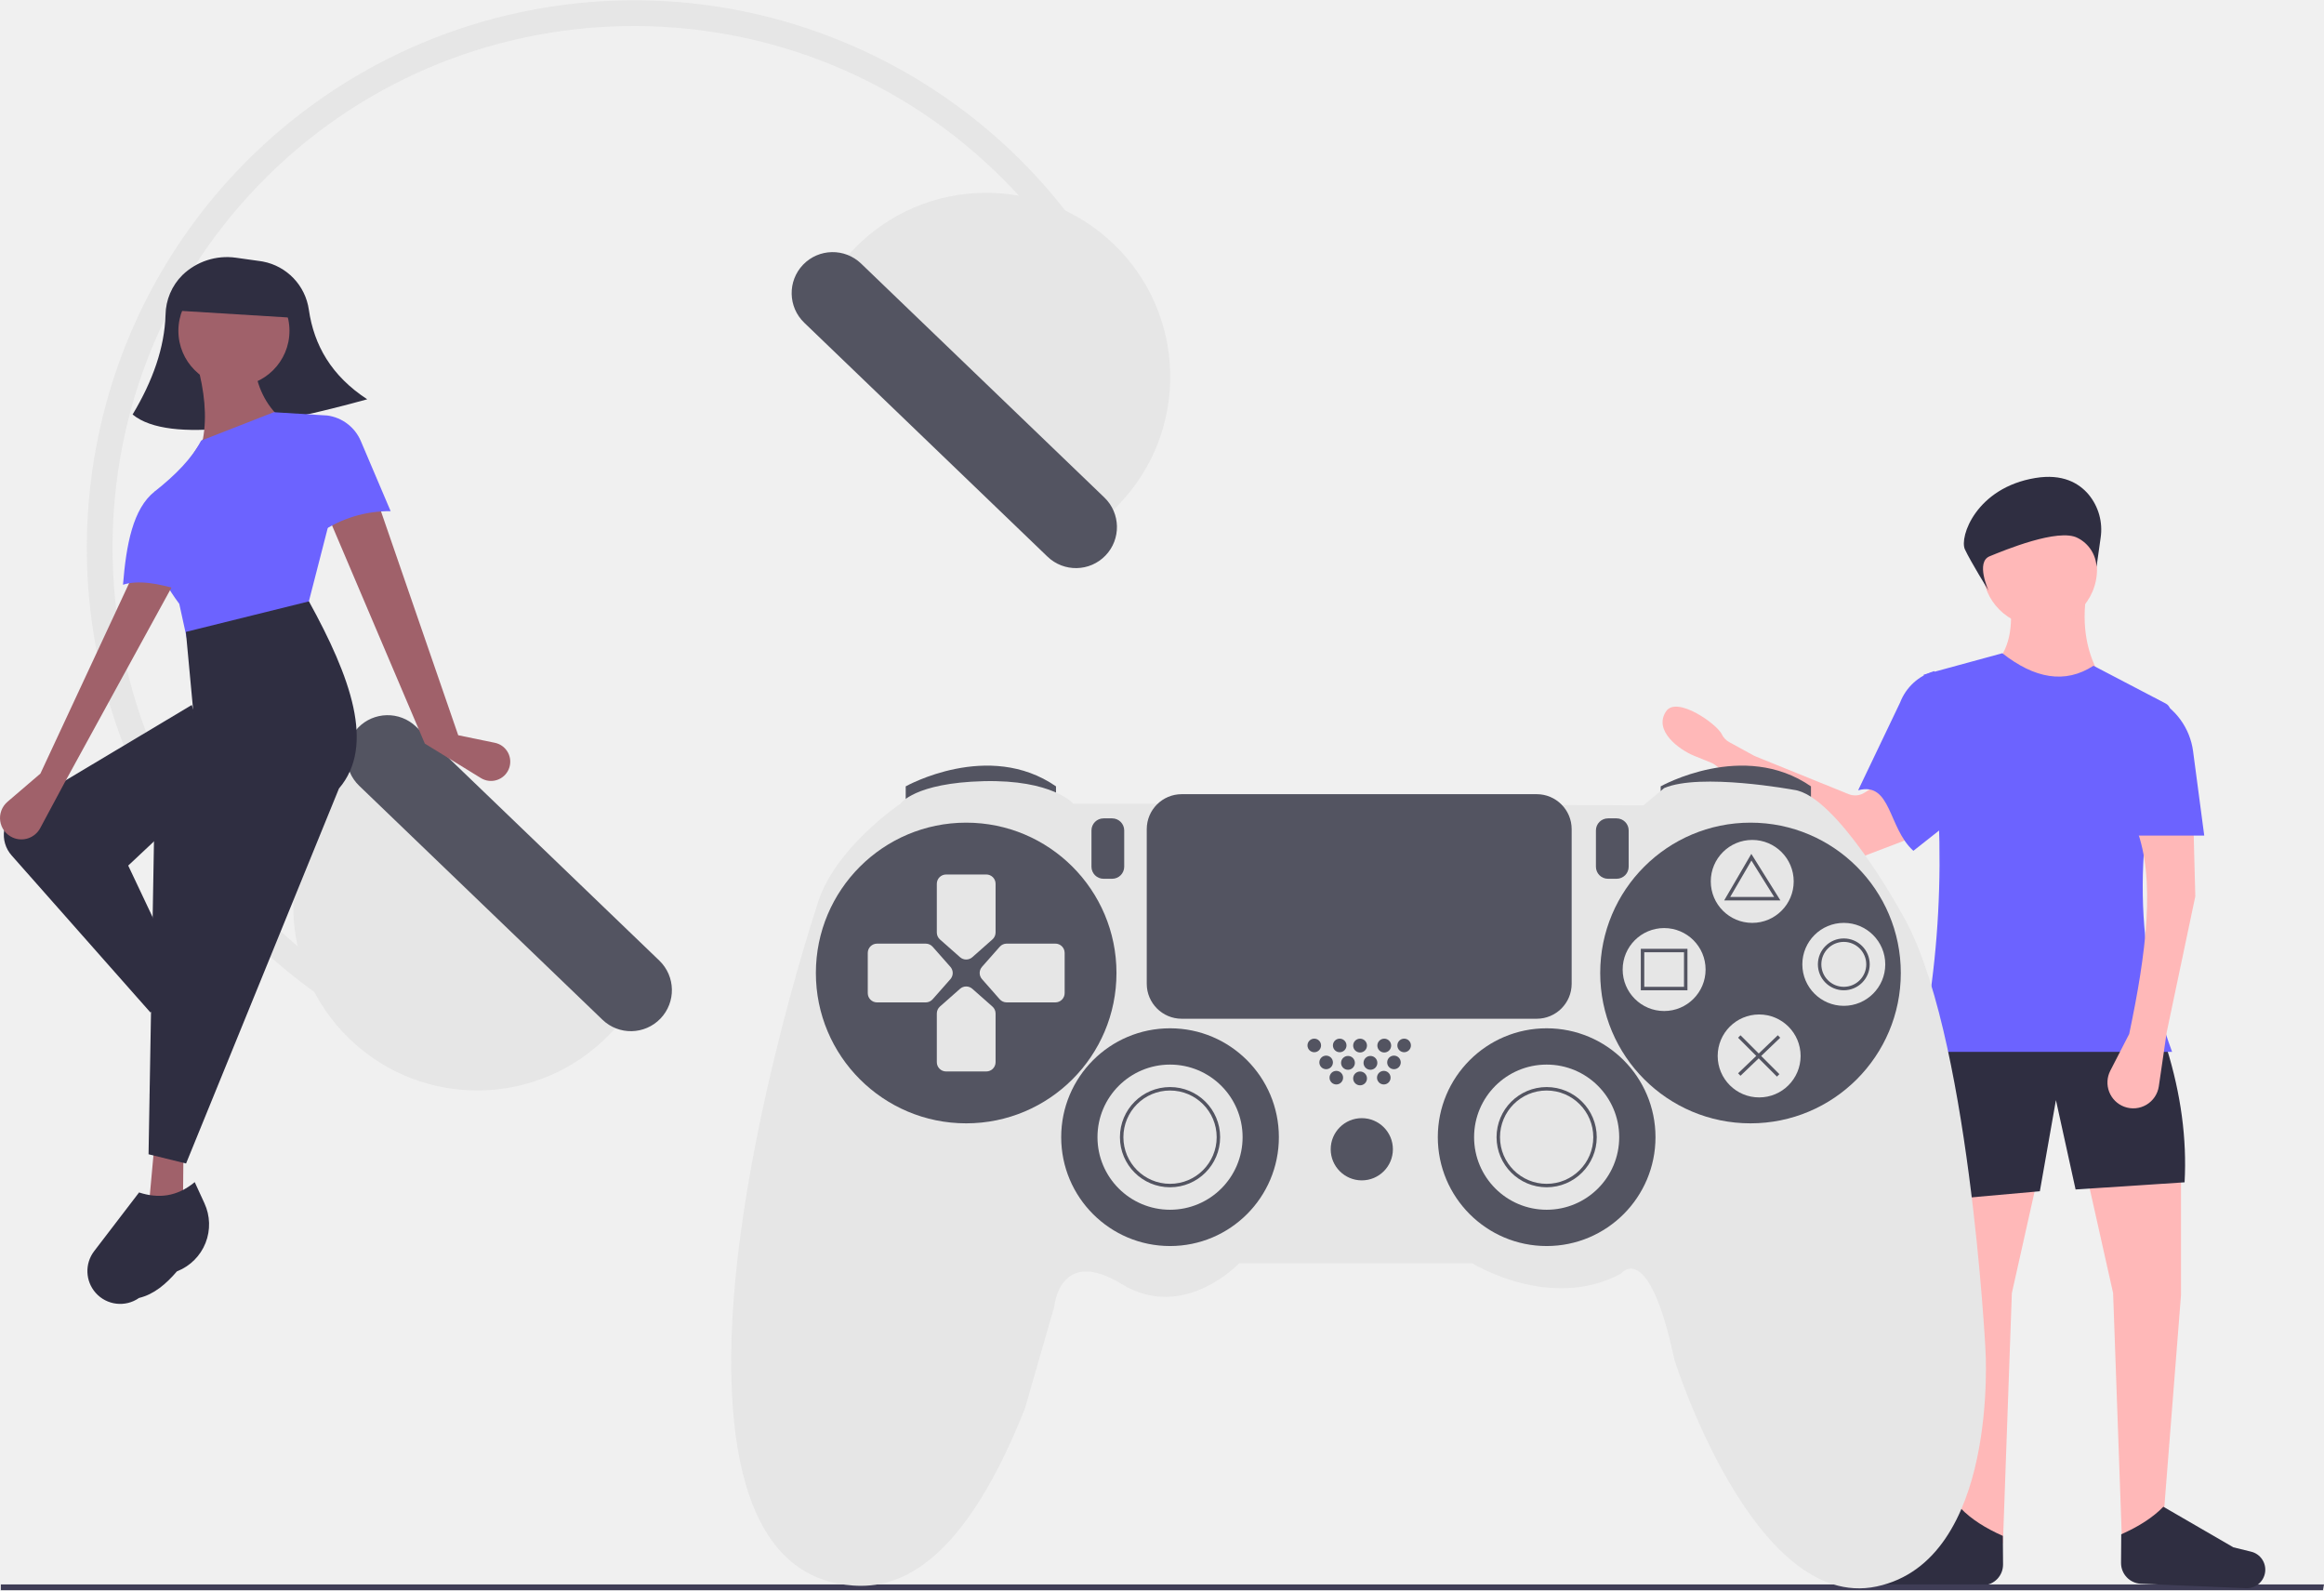
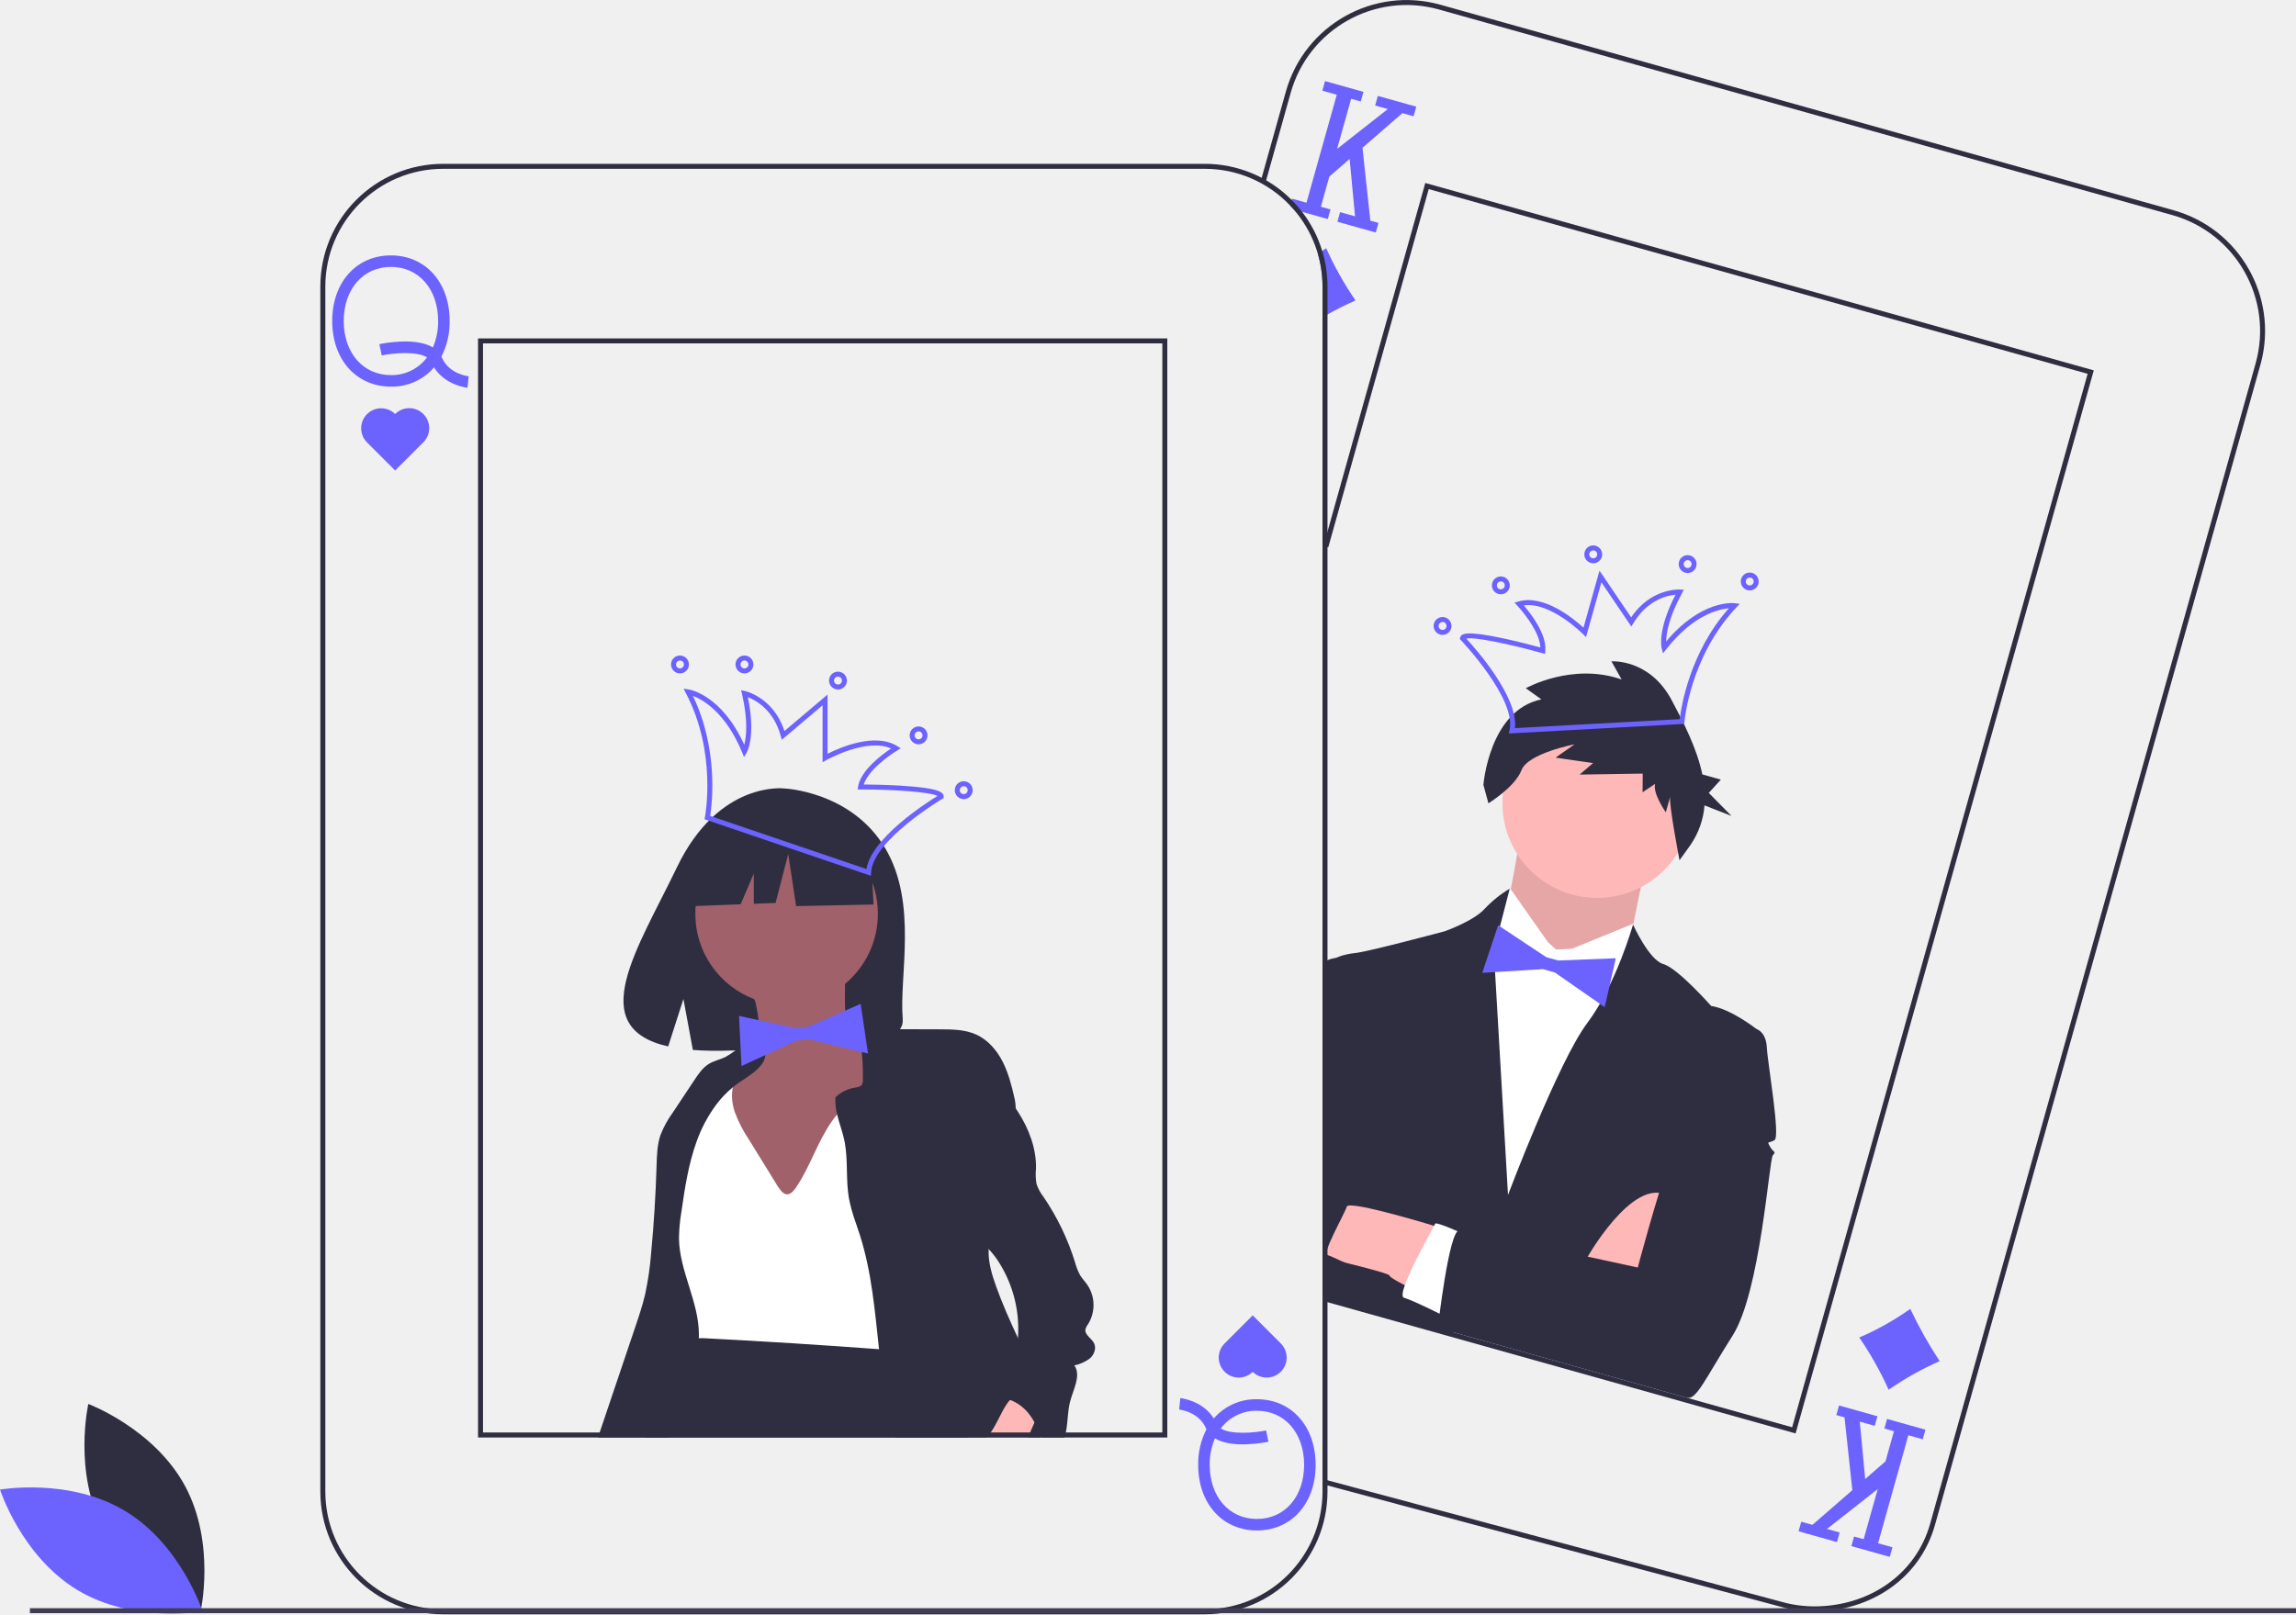
- <svg xmlns="http://www.w3.org/2000/svg" data-name="Layer 1" width="883.272" height="604.198" viewBox="0 0 883.272 604.198">
-   <path d="M916.662,400.177q18.262,19.152,40.749,6.112c-6.291-10.082-7.789-21.048-6.112-32.599H922.095C923.389,383.841,923.041,393.293,916.662,400.177Z" transform="translate(-158.3639 -147.9008)" fill="#ffb8b8" />
-   <polygon points="806.517 586.416 822.138 578.267 828.929 492.015 828.929 446.512 792.934 445.833 803.121 491.336 806.517 586.416" fill="#ffb8b8" />
-   <polygon points="761.238 586.416 745.618 578.267 738.827 492.015 738.827 446.512 774.821 445.833 764.634 491.336 761.238 586.416" fill="#ffb8b8" />
-   <path d="M895.608,603.921l38.032-3.396,6.112-34.636,7.471,33.957,41.428-2.717c.905-16.502-1.394-33.486-6.791-50.936L890.854,544.156Z" transform="translate(-158.3639 -147.9008)" fill="#2f2e41" />
-   <path d="M856.078,473.842l-45.749-35.228a6.654,6.654,0,0,0-1.552-.891l-6.649-2.705c-5.341-2.173-15.513-9.4-10.552-16.842,4-6,19.311,4.748,21.195,8.73a6.578,6.578,0,0,0,2.789,2.951l9.297,5.095a6.654,6.654,0,0,0,.698.331l35.396,14.347a6.654,6.654,0,0,0,6.063-.547l6.417-4.069a6.654,6.654,0,0,1,10.09,4.326l2.121,10.704a6.654,6.654,0,0,1-4.157,7.511l-18.977,7.234A6.654,6.654,0,0,1,856.078,473.842Z" transform="translate(-158.3639 -147.9008)" fill="#ffb8b8" />
-   <path d="M864.576,448.175c12.666-3.397,11.336,14.299,21,23l19-15-11.005-53.281h0a19.803,19.803,0,0,0-13.049,11.949Z" transform="translate(-158.3639 -147.9008)" fill="#6c63ff" />
-   <path d="M888.137,547.552h95.76c-15.498-41.763-13.989-84.717-.793-128.488a3.263,3.263,0,0,0-1.604-3.84L954.015,400.856c-10.789,7.02-22.385,4.863-34.636-4.754l-29.882,8.15C897.631,453.109,897.862,500.962,888.137,547.552Z" transform="translate(-158.3639 -147.9008)" fill="#6c63ff" />
-   <path d="M912.082,750.268l-39.907,1.692a7.045,7.045,0,0,1-7.266-5.996h0a7.045,7.045,0,0,1,5.29-7.885l6.769-1.659,26.604-15.42c3.941,4.081,9.369,7.532,16.004,10.471l.078,10.842A7.906,7.906,0,0,1,912.082,750.268Z" transform="translate(-158.3639 -147.9008)" fill="#2f2e41" />
-   <polygon points="882.877 604.198 0.321 604.198 0.321 602.017 883.272 602.017 882.877 604.198" fill="#3f3d56" />
-   <path d="M972.07,749.662l39.907,1.692a7.045,7.045,0,0,0,7.266-5.996h0a7.045,7.045,0,0,0-5.29-7.885l-6.769-1.659-26.604-15.42c-3.941,4.081-9.369,7.532-16.004,10.471l-.078,10.842A7.906,7.906,0,0,0,972.07,749.662Z" transform="translate(-158.3639 -147.9008)" fill="#2f2e41" />
-   <circle cx="775.276" cy="216.281" r="21.733" fill="#ffb8b8" />
-   <path d="M967.598,540.76l-7.18,13.961a9.818,9.818,0,0,0,5.283,13.683h0a9.818,9.818,0,0,0,13.162-7.776l2.996-20.547L992.726,488.466l-.679-25.808H970.314C977.727,481.853,974.05,510.166,967.598,540.76Z" transform="translate(-158.3639 -147.9008)" fill="#ffb8b8" />
-   <path d="M966.918,465.375h29.203l-4.239-32.027a26.235,26.235,0,0,0-14.777-20.267h0Z" transform="translate(-158.3639 -147.9008)" fill="#6c63ff" />
-   <path d="M956.745,352.211a20.895,20.895,0,0,0-4.568-16.413c-3.708-4.388-9.923-7.979-20.234-6.285-22.497,3.696-28.985,22.425-26.781,27.135s8.96,15.628,8.96,15.628-4.958-10.808.423-13.008,26.207-10.867,33.476-6.962a13.028,13.028,0,0,1,7.165,10.975Z" transform="translate(-158.3639 -147.9008)" fill="#2f2e41" />
-   <path d="M584.773,261.764l-8.738,4.434a197.756,197.756,0,0,0-39.44-53.181c-78.782-75.738-204.492-73.262-280.23,5.52s-73.262,204.492,5.52,280.23A198.061,198.061,0,0,0,312.786,534.292l-4.274,8.816A207.991,207.991,0,1,1,584.773,261.764Z" transform="translate(-158.3639 -147.9008)" fill="#e6e6e6" />
-   <path d="M289.156,444.051A69.924,69.924,0,0,0,389.971,540.971l12.038-12.522L301.194,431.529Z" transform="translate(-158.3639 -147.9008)" fill="#e6e6e6" />
-   <path d="M294.439,424.417a15.606,15.606,0,0,0,.434,22.041l92.467,88.895a15.588,15.588,0,0,0,21.606-22.475l-92.467-88.895A15.606,15.606,0,0,0,294.439,424.417Z" transform="translate(-158.3639 -147.9008)" fill="#535461" />
-   <path d="M571.774,351.862l12.038-12.522a69.924,69.924,0,0,0-100.815-96.92l-12.038,12.522Z" transform="translate(-158.3639 -147.9008)" fill="#e6e6e6" />
-   <path d="M463.587,248.473a15.606,15.606,0,0,0,.434,22.041l92.467,88.895a15.588,15.588,0,0,0,21.606-22.475l-92.467-88.895A15.606,15.606,0,0,0,463.587,248.473Z" transform="translate(-158.3639 -147.9008)" fill="#535461" />
-   <path d="M502.593,453.907v-7.223s31.517-17.728,57.124,0v6.566Z" transform="translate(-158.3639 -147.9008)" fill="#535461" />
-   <path d="M789.529,453.907v-7.223s31.517-17.728,57.124,0v6.566Z" transform="translate(-158.3639 -147.9008)" fill="#535461" />
-   <path d="M597.144,453.251H566.284s-7.879-9.192-34.143-8.536-31.517,8.536-31.517,8.536-25.936,17.4-31.845,39.068c0,0-31.845,95.536-32.502,170.389s28.234,85.358,43.336,87.328,42.023-.657,68.287-66.974L559.061,644.322s1.97-22.981,25.608-8.536,44.649-7.879,44.649-7.879h88.641s29.547,18.385,56.468,3.94c0,0,10.506-13.789,20.355,32.83,0,0,30.204,95.864,76.823,86.015s41.366-89.955,41.366-89.955-6.238-122.457-31.845-165.792c0,0-24.623-44.977-41.038-46.947,0,0-35.457-6.566-49.245-.657l-7.879,6.566Z" transform="translate(-158.3639 -147.9008)" fill="#e6e6e6" />
-   <circle cx="367.21" cy="369.697" r="57.124" fill="#535461" />
-   <circle cx="665.308" cy="369.697" r="57.124" fill="#535461" />
-   <path d="M535.528,504.86l-7.617,6.737a3.532,3.532,0,0,1-4.668,0l-7.63-6.737a3.526,3.526,0,0,1-1.195-2.626V483.697a3.533,3.533,0,0,1,3.533-3.526h15.266a3.526,3.526,0,0,1,3.533,3.519V502.22A3.526,3.526,0,0,1,535.528,504.86Z" transform="translate(-158.3639 -147.9008)" fill="#e6e6e6" />
-   <path d="M535.528,530.329l-7.617-6.73a3.533,3.533,0,0,0-4.668,0l-7.63,6.737a3.526,3.526,0,0,0-1.195,2.626v18.516a3.526,3.526,0,0,0,3.519,3.533h15.279a3.526,3.526,0,0,0,3.533-3.519V532.969A3.526,3.526,0,0,0,535.528,530.329Z" transform="translate(-158.3639 -147.9008)" fill="#e6e6e6" />
-   <path d="M512.843,527.565l6.737-7.63a3.532,3.532,0,0,0,0-4.668l-6.737-7.63a3.533,3.533,0,0,0-2.626-1.195H491.7a3.533,3.533,0,0,0-3.526,3.533v15.266a3.526,3.526,0,0,0,3.519,3.533h18.529A3.526,3.526,0,0,0,512.843,527.565Z" transform="translate(-158.3639 -147.9008)" fill="#e6e6e6" />
-   <path d="M538.312,527.565l-6.724-7.636a3.526,3.526,0,0,1,0-4.668l6.737-7.63a3.526,3.526,0,0,1,2.626-1.195h18.516a3.526,3.526,0,0,1,3.533,3.519V525.234a3.526,3.526,0,0,1-3.519,3.533H540.958A3.526,3.526,0,0,1,538.312,527.565Z" transform="translate(-158.3639 -147.9008)" fill="#e6e6e6" />
-   <circle cx="444.69" cy="432.074" r="41.366" fill="#535461" />
-   <circle cx="587.829" cy="432.074" r="41.366" fill="#535461" />
-   <circle cx="444.69" cy="432.074" r="27.577" fill="#e6e6e6" />
-   <path d="M603.054,599.016A19.041,19.041,0,1,1,622.095,579.975,19.063,19.063,0,0,1,603.054,599.016Zm0-36.77a17.728,17.728,0,1,0,17.728,17.728A17.748,17.748,0,0,0,603.054,562.247Z" transform="translate(-158.3639 -147.9008)" fill="#535461" />
-   <circle cx="587.829" cy="432.074" r="27.577" fill="#e6e6e6" />
-   <path d="M746.193,599.016a19.041,19.041,0,1,1,19.041-19.041A19.063,19.063,0,0,1,746.193,599.016Zm0-36.77a17.728,17.728,0,1,0,17.728,17.728A17.748,17.748,0,0,0,746.193,562.247Z" transform="translate(-158.3639 -147.9008)" fill="#535461" />
-   <circle cx="517.572" cy="436.67" r="11.819" fill="#535461" />
-   <circle cx="499.509" cy="397.222" r="2.58" fill="#535461" />
-   <circle cx="509.175" cy="397.222" r="2.58" fill="#535461" />
-   <circle cx="507.888" cy="409.467" r="2.58" fill="#535461" />
-   <circle cx="516.916" cy="409.75" r="2.626" fill="#535461" />
-   <circle cx="525.931" cy="409.467" r="2.58" fill="#535461" />
-   <circle cx="504.02" cy="403.67" r="2.58" fill="#535461" />
-   <circle cx="512.32" cy="403.84" r="2.626" fill="#535461" />
-   <circle cx="520.856" cy="403.84" r="2.626" fill="#535461" />
-   <circle cx="529.798" cy="403.67" r="2.58" fill="#535461" />
-   <circle cx="516.916" cy="397.274" r="2.626" fill="#535461" />
-   <circle cx="526.108" cy="397.274" r="2.626" fill="#535461" />
-   <circle cx="533.666" cy="397.222" r="2.58" fill="#535461" />
-   <path d="M577.774,458.847a4.586,4.586,0,0,0-4.581,4.581V477.217a4.586,4.586,0,0,0,4.581,4.581h3.283a4.586,4.586,0,0,0,4.581-4.581V463.428a4.586,4.586,0,0,0-4.581-4.581Z" transform="translate(-158.3639 -147.9008)" fill="#535461" />
-   <path d="M769.502,458.847a4.586,4.586,0,0,0-4.581,4.581V477.217a4.586,4.586,0,0,0,4.581,4.581h3.283a4.586,4.586,0,0,0,4.581-4.581V463.428a4.586,4.586,0,0,0-4.581-4.581Z" transform="translate(-158.3639 -147.9008)" fill="#535461" />
-   <circle cx="665.965" cy="334.897" r="15.758" fill="#e6e6e6" />
-   <circle cx="632.478" cy="368.384" r="15.758" fill="#e6e6e6" />
-   <circle cx="700.765" cy="366.414" r="15.758" fill="#e6e6e6" />
-   <circle cx="668.591" cy="401.214" r="15.758" fill="#e6e6e6" />
-   <path d="M607.485,449.654a13.296,13.296,0,0,0-13.281,13.281v58.766a13.296,13.296,0,0,0,13.281,13.281H742.417a13.296,13.296,0,0,0,13.281-13.281V462.936A13.296,13.296,0,0,0,742.417,449.654Z" transform="translate(-158.3639 -147.9008)" fill="#535461" />
-   <path d="M835.035,490.02H813.665l10.316-17.685ZM815.951,488.707h16.713l-8.645-13.832Z" transform="translate(-158.3639 -147.9008)" fill="#535461" />
-   <path d="M799.706,524.164H781.978V508.405h17.728Zm-16.415-1.313H798.393V509.718H783.291Z" transform="translate(-158.3639 -147.9008)" fill="#535461" />
-   <path d="M859.129,524.164a9.849,9.849,0,1,1,9.849-9.849A9.86,9.86,0,0,1,859.129,524.164Zm0-18.385a8.536,8.536,0,1,0,8.536,8.536A8.546,8.546,0,0,0,859.129,505.779Z" transform="translate(-158.3639 -147.9008)" fill="#535461" />
-   <rect x="826.135" y="538.668" width="1.313" height="20.893" transform="translate(-304.4849 597.5607) rotate(-45)" fill="#535461" />
-   <rect x="816.506" y="548.294" width="20.898" height="1.313" transform="translate(-308.4265 576.0851) rotate(-43.734)" fill="#535461" />
-   <path d="M297.935,299.615c-35.851,9.884-75.108,17.324-89.175,5.781,7.702-12.822,12.144-25.459,12.521-37.867a21.772,21.772,0,0,1,6.408-15.103,24.371,24.371,0,0,1,20.328-6.606l9.304,1.306q.47.066.935.15A21.759,21.759,0,0,1,275.75,265.612C277.711,279.066,284.303,290.714,297.935,299.615Z" transform="translate(-158.3639 -147.9008)" fill="#2f2e41" />
-   <path d="M332.517,427.259l13.937,2.874a7.32,7.32,0,0,1,5.244,10.067v0a7.32,7.32,0,0,1-10.557,3.338l-21.319-13.112L283.611,345.3l18.756-5.425Z" transform="translate(-158.3639 -147.9008)" fill="#a0616a" />
-   <polygon points="74.869 391.06 64.316 394.129 56.328 377.632 64.451 373.399 74.869 391.06" fill="#a0616a" />
-   <polygon points="69.507 461.743 56.559 458.315 58.586 436.07 69.729 436.756 69.507 461.743" fill="#a0616a" />
-   <path d="M229.221,523.539l-13.714,9.025L162.763,472.904a11.756,11.756,0,0,1,2.777-17.878l65.706-39.261,10.064,28.91-34.214,32.107Z" transform="translate(-158.3639 -147.9008)" fill="#2f2e41" />
-   <path d="M240.77,554.769q-.052.067-.103.134c-.876,5.132-2.416,9.813-5.853,13.202a10.229,10.229,0,0,1-12.423,5.611h0a10.229,10.229,0,0,1-7.093-10.894l2.563-22.905c6.147-1.413,10.835-4.909,13.208-11.71L237.042,532.275A15.705,15.705,0,0,1,240.77,554.769Z" transform="translate(-158.3639 -147.9008)" fill="#2f2e41" />
-   <circle cx="88.908" cy="125.702" r="21.108" fill="#a0616a" />
-   <path d="M265.551,307.345l-33.276,27.559L229.683,323.56l5.808-8.854c1.612-8.686.571-18.265-2.199-28.426l21.71.02C255.94,294.511,259.137,301.674,265.551,307.345Z" transform="translate(-158.3639 -147.9008)" fill="#a0616a" />
-   <path d="M274.919,379.635l-44.923,13.684-3.495-15.977c-8.419-11.304-12.078-21.621-6.571-30.038l-2.772-12.671c7.951-6.26,14.203-12.665,17.636-19.31l27.639-10.8,20.319,1.25,6,20.107Z" transform="translate(-158.3639 -147.9008)" fill="#6c63ff" />
-   <path d="M306.833,342.123a46.281,46.281,0,0,0-26.823,8.218l2.742-44.57h0a16.176,16.176,0,0,1,12.744,9.701Z" transform="translate(-158.3639 -147.9008)" fill="#6c63ff" />
-   <path d="M229.081,589.981l-14.258-3.509,2.099-121.153,19.146-20.967-4.286-26.581-2.773-29.777,46.768-11.597c15.808,28.703,25.362,54.799,11.415,71.1Z" transform="translate(-158.3639 -147.9008)" fill="#2f2e41" />
-   <path d="M225.806,630.886q-.096.038-.192.075c-4.14,4.807-8.689,8.727-14.408,10.106a12.466,12.466,0,0,1-16.497-1.949v0a12.466,12.466,0,0,1-.56-15.833l17.07-22.305c7.306,2.388,14.398,1.684,21.15-3.926l3.681,8.003A19.139,19.139,0,0,1,225.806,630.886Z" transform="translate(-158.3639 -147.9008)" fill="#2f2e41" />
-   <path d="M173.72,441.832l-12.515,10.715a8.121,8.121,0,0,0,1.941,13.571h0a8.121,8.121,0,0,0,10.499-3.565l9.05-16.88,41.504-75.739-15.61-2.934Z" transform="translate(-158.3639 -147.9008)" fill="#a0616a" />
-   <path d="M226.699,372.062c-8.107-2.447-15.7-3.888-21.589-1.986,1.235-15.276,3.779-28.923,12.05-35.444l11.758,1.381Z" transform="translate(-158.3639 -147.9008)" fill="#6c63ff" />
-   <path d="M270.835,268.708l-45.145-2.778.556-9.029q23.639-15.939,45.145,2.778Z" transform="translate(-158.3639 -147.9008)" fill="#2f2e41" />
+ <svg xmlns="http://www.w3.org/2000/svg" data-name="Layer 1" width="921" height="647.736" viewBox="0 0 921 647.736">
+   <path d="M867.301,771.823a50.167,50.167,0,0,1-13.545-1.871L670.731,720.963l.537-1.926,183.026,48.989a48.161,48.161,0,0,0,13.006,1.797c21.539,0,40.643-12.48,46.456-33.214L1044.043,271.991h-.001l.284-1.011a48.29,48.29,0,0,0-33.43-59.413L716.704,129.071a48.29,48.29,0,0,0-59.461,33.416l-10.222,36.46-1.926-.54,10.222-36.46a50.291,50.291,0,0,1,61.927-34.802l294.192,82.496a50.291,50.291,0,0,1,35.062,60.961l.009.002-.27.963L915.683,737.149C909.628,758.742,889.732,771.823,867.301,771.823Z" transform="translate(-139.5 -125.264)" fill="#2f2e41" />
+   <polygon points="518.96 84.066 522.31 85.006 532.62 87.896 533.7 84.036 529.84 82.956 533.23 70.866 541.38 63.786 543.55 86.806 537.55 85.116 536.47 88.976 551.87 93.296 552.95 89.436 549.68 88.526 546.54 59.306 562.54 45.396 567.03 46.656 568.11 42.796 552.7 38.476 551.62 42.336 556.7 43.756 536.35 59.746 541.99 39.636 545.85 40.716 546.93 36.856 531.52 32.536 530.44 36.396 536.22 38.016 524.07 81.336 518.29 79.716 518.14 80.236 517.52 82.476 518.96 84.066" fill="#6c63ff" />
+   <path d="M683.25,245.83A116.744,116.744,0,0,0,672,251.44c-.67.38-1.34.77-2,1.16V240.23a46.801,46.801,0,0,0-1.87-13.15c.58-.36,1.17-.75,1.75-1.14.53-.35,1.07-.71,1.6-1.07A134.736,134.736,0,0,0,683.25,245.83Z" transform="translate(-139.5 -125.264)" fill="#6c63ff" />
+   <polygon points="727.027 611.842 722.542 610.584 721.462 614.435 736.868 618.755 737.948 614.904 732.874 613.481 753.218 597.485 747.576 617.604 743.725 616.524 742.645 620.375 758.051 624.695 759.131 620.844 753.353 619.224 765.503 575.895 771.281 577.515 772.361 573.664 756.955 569.344 755.875 573.195 759.726 574.275 756.335 586.369 748.189 593.449 746.024 570.433 752.023 572.115 753.103 568.264 737.698 563.944 736.618 567.795 739.891 568.713 743.033 597.93 727.027 611.842" fill="#6c63ff" />
+   <path d="M885.315,661.934A110.091,110.091,0,0,0,905.775,650.436a169.049,169.049,0,0,0,11.779,20.959A125.777,125.777,0,0,0,897.094,682.893,135.224,135.224,0,0,0,885.315,661.934Z" transform="translate(-139.5 -125.264)" fill="#6c63ff" />
+   <path d="M750.397,453.726s-5.059,32.854-6.561,34.51,10.5,40.333,10.5,40.333l38.489-22.442s7.489-41.52,9.954-42.906S750.397,453.726,750.397,453.726Z" transform="translate(-139.5 -125.264)" fill="#ffb8b8" />
+   <path d="M750.397,453.726s-5.059,32.854-6.561,34.51,10.5,40.333,10.5,40.333l38.489-22.442s7.489-41.52,9.954-42.906S750.397,453.726,750.397,453.726Z" transform="translate(-139.5 -125.264)" opacity="0.1" />
+   <circle cx="640.674" cy="322.272" r="38" fill="#ffb8b8" />
+   <path d="M763.704,506.27l-3.311-3.006-14.885-21.184s-1.708-1.124-3.328,4.653l-1.62,5.777-13.984,5.426-30.943,132.569,82.806,23.22,34.101-132.722-16.017-16.954-1.773-8.18-24.728,10.095Z" transform="translate(-139.5 -125.264)" fill="#fff" />
+   <path d="M670,644.09l2,.56,128.96,36.16,43.12-142.65s-10.2-8.06-18.18-9.26c0,0-13.4-15.18-19.17-16.8-5.78-1.62-12.17-15.87-12.17-15.87s-6.75,24.07-18.35,39.51-31.8,68.98-31.8,68.98l-5.7-98.19,6.4-24.69a45.464,45.464,0,0,0-10.06,8.09c-4.51,4.96-16.02,9-16.02,9s-30.32,8.12-35.68,8.7c-5.35.57-7.82,1.96-7.82,1.96L672,533.88l-2,13.76Z" transform="translate(-139.5 -125.264)" fill="#2f2e41" />
+   <path d="M687.6,588.79c-1.2,7.97-13.54,40.86-13.54,40.86L672,631.72l-2,2.01V511.92a5.618,5.618,0,0,1,2-1.39,13.72,13.72,0,0,1,3.53-.94l3.86,1.08S688.8,580.81,687.6,588.79Z" transform="translate(-139.5 -125.264)" fill="#2f2e41" />
+   <path d="M775.443,631.075s18.926-34.159,33.252-25.987-8.64,30.812-8.64,30.812Z" transform="translate(-139.5 -125.264)" fill="#ffb8b8" />
+   <path d="M716.861,617.764s-36.319-11.223-37.129-8.334-10.754,19.833-7.866,20.643,25.304,6.057,25.034,7.02,10.744,6.129,10.744,6.129Z" transform="translate(-139.5 -125.264)" fill="#ffb8b8" />
+   <polygon points="648.165 384.489 625.05 385.398 620.236 384.048 600.963 371.253 594.58 390.355 618.886 388.862 623.7 390.212 643.686 404.125 648.165 384.489" fill="#6c63ff" />
+   <polygon points="586.05 528.176 582.5 535.736 531.5 521.736 530.5 518.826 530.5 502.796 532.5 503.576 534.56 504.386 586.05 528.176" fill="#2f2e41" />
+   <path d="M727.453,620.734s-11.977-5.436-12.247-4.473-16.343,28.652-12.491,29.732,17.484,8.019,17.484,8.019Z" transform="translate(-139.5 -125.264)" fill="#fff" />
+   <path d="M837.34,536.266l6.74,1.89s3.851,1.08,4.157,7.397,5.533,35.824,3.067,37.21-3.159.153-1.773,2.619,2.619,1.773,1.116,3.429S845.696,643.505,834.519,661.142s-14.57,26.033-18.421,24.953L716.267,658.101s4.446-39.258,8.567-39.141S796.473,633.856,796.473,633.856,822.627,533.179,837.34,536.266Z" transform="translate(-139.5 -125.264)" fill="#2f2e41" />
+   <path d="M757.785,405.886l-6.234-4.471s18.586-10.445,38.429-3.52l-4.087-7.273S801.192,389.467,810.098,406.26c4.682,8.828,10.063,19.17,12.262,29.737l7.435,2.085-4.843,5.336,9.12,9.252-10.835-4.241a32.524,32.524,0,0,1-5.561,15.777l-4.471,6.234s-4.435-23.028-3.727-25.552l-1.77,6.311s-5.35-7.627-4.288-11.414l-5.026,3.356.053-7.473-25.298.394,5.38-4.618-15.047-2.177,7.627-5.35s-18.71,3.603-21.288,10.369c-2.578,6.765-13.26,13.3-13.26,13.3l-2.017-7.373S736.828,410.221,757.785,405.886Z" transform="translate(-139.5 -125.264)" fill="#2f2e41" />
+   <path d="M744.721,419.557l.297-1.295c2.89-12.58-19.338-35.975-19.563-36.21l-.395-.412.154-.55c.44-1.568,2.204-2.961,17.659.389,6.018,1.305,12.019,2.895,14.531,3.576-.281-7.183-9.185-16.7-9.28-16.8l-1.12-1.187,1.566-.459c10.265-3.009,22.28,6.971,26.12,10.505l6.419-22.89,12.701,18.76c7.797-11.673,19.076-11.2,19.569-11.172l1.583.086L814.202,363.29c-5.343,9.775-6.306,16.196-6.361,19.362,14.216-16.889,27.027-15.418,27.584-15.344l1.941.256-1.346,1.422c-18.611,19.665-20.802,45.606-20.822,45.866l-.067.874ZM727.67,381.491c3.93,4.259,20.924,23.481,19.516,35.928l66.11-3.596c.545-4.628,3.898-26.648,19.705-44.5-4.308.385-14.47,2.84-25.175,16.521l-1.227,1.568-.525-1.92c-.083-.303-1.872-7.336,5.553-21.623-3.404.322-11.329,2.104-16.929,11.454l-.806,1.346-12.02-17.753-6.169,22L774.492,379.69c-.135-.137-13.031-13.049-23.754-11.509,2.753,3.205,9.338,11.646,8.617,18.282l-.127,1.174-1.137-.319C745.463,383.777,731.039,380.755,727.67,381.491Z" transform="translate(-139.5 -125.264)" fill="#6c63ff" />
+   <path d="M840.408,362.039a3.587,3.587,0,1,1,4.422-2.485A3.591,3.591,0,0,1,840.408,362.039Zm1.397-4.982a1.587,1.587,0,1,0,1.1,1.956A1.589,1.589,0,0,0,841.805,357.058Z" transform="translate(-139.5 -125.264)" fill="#6c63ff" />
+   <path d="M815.5,355.055a3.587,3.587,0,1,1,4.422-2.485A3.591,3.591,0,0,1,815.5,355.055Zm1.397-4.982a1.587,1.587,0,1,0,1.1,1.956A1.589,1.589,0,0,0,816.897,350.073Z" transform="translate(-139.5 -125.264)" fill="#6c63ff" />
+   <path d="M777.636,351.154a3.587,3.587,0,1,1,4.422-2.485A3.591,3.591,0,0,1,777.636,351.154Zm1.397-4.982a1.587,1.587,0,1,0,1.1,1.956A1.589,1.589,0,0,0,779.033,346.173Z" transform="translate(-139.5 -125.264)" fill="#6c63ff" />
+   <path d="M717.189,379.879a3.587,3.587,0,1,1,4.422-2.485A3.591,3.591,0,0,1,717.189,379.879Zm1.397-4.982a1.587,1.587,0,1,0,1.1,1.956A1.589,1.589,0,0,0,718.586,374.897Z" transform="translate(-139.5 -125.264)" fill="#6c63ff" />
+   <path d="M740.563,363.595a3.587,3.587,0,1,1,4.422-2.485A3.591,3.591,0,0,1,740.563,363.595Zm1.397-4.982a1.587,1.587,0,1,0,1.1,1.956A1.589,1.589,0,0,0,741.96,358.614Z" transform="translate(-139.5 -125.264)" fill="#6c63ff" />
+   <polygon points="720.272 575.155 719.31 574.885 530.809 522.027 531.348 520.101 718.887 572.69 837.418 149.994 573.112 75.88 532.799 219.645 530.873 219.105 571.728 73.414 572.689 73.684 839.883 148.609 839.613 149.571 720.272 575.155" fill="#2f2e41" />
+   <path d="M181.134,739.117c12.428,23.049,38.806,32.944,38.806,32.944s6.227-27.475-6.201-50.524-38.806-32.944-38.806-32.944S168.706,716.068,181.134,739.117Z" transform="translate(-139.5 -125.264)" fill="#2f2e41" />
+   <path d="M189.677,731.534c22.438,13.5,31.08,40.314,31.08,40.314s-27.738,4.927-50.177-8.573S139.5,722.961,139.5,722.961,167.238,718.034,189.677,731.534Z" transform="translate(-139.5 -125.264)" fill="#6c63ff" />
+   <path d="M669.88,225.94a49.004,49.004,0,0,0-8.07-15.67,49.783,49.783,0,0,0-4.17-4.77A49.106,49.106,0,0,0,622.77,191H317.23A49.28,49.28,0,0,0,268,240.23V723.77A49.28,49.28,0,0,0,317.23,773H622.77A49.28,49.28,0,0,0,672,723.77V240.23A48.871,48.871,0,0,0,669.88,225.94ZM670,723.77A47.287,47.287,0,0,1,622.77,771H317.23A47.287,47.287,0,0,1,270,723.77V240.23A47.287,47.287,0,0,1,317.23,193H622.77a47.113,47.113,0,0,1,34.25,14.74q.735.78,1.44,1.59A47.12,47.12,0,0,1,670,240.23Z" transform="translate(-139.5 -125.264)" fill="#2f2e41" />
+   <path d="M316.742,268.709c-.055-.13-.124-.249-.185-.374a30.294,30.294,0,0,0,3.315-14.268c0-15.502-9.687-26.328-23.557-26.328s-23.557,10.827-23.557,26.328,9.687,26.328,23.557,26.328a22.226,22.226,0,0,0,17.296-7.723c4.441,7.186,13.026,8.134,13.421,8.174l.468-4.596C327.177,276.216,319.556,275.324,316.742,268.709Zm-20.427,7.067c-11.151,0-18.938-8.927-18.938-21.709s7.787-21.709,18.938-21.709,18.938,8.927,18.938,21.709a26.092,26.092,0,0,1-2.11,10.607c-6.894-4.189-19.721-1.686-21.46-1.319l.95,4.52c4.711-.986,14.084-1.778,18.164.782A17.668,17.668,0,0,1,296.315,275.776Z" transform="translate(-139.5 -125.264)" fill="#6c63ff" />
+   <path d="M298,291.382a8.014,8.014,0,0,0-11.333,11.333L298,314.049l11.333-11.333A8.014,8.014,0,0,0,298,291.382Z" transform="translate(-139.5 -125.264)" fill="#6c63ff" />
+   <path d="M623.258,698.388c.055.13.124.249.185.374a30.294,30.294,0,0,0-3.315,14.268c0,15.502,9.687,26.328,23.557,26.328s23.557-10.827,23.557-26.328-9.687-26.328-23.557-26.328a22.226,22.226,0,0,0-17.296,7.723c-4.441-7.186-13.026-8.134-13.421-8.174L612.5,690.847C612.823,690.881,620.444,691.773,623.258,698.388Zm20.427-7.067c11.151,0,18.938,8.927,18.938,21.709s-7.787,21.709-18.938,21.709-18.938-8.927-18.938-21.709a26.092,26.092,0,0,1,2.11-10.607c6.894,4.189,19.721,1.686,21.46,1.319l-.95-4.52c-4.711.986-14.084,1.778-18.164-.782A17.668,17.668,0,0,1,643.685,691.321Z" transform="translate(-139.5 -125.264)" fill="#6c63ff" />
+   <path d="M642,675.715A8.014,8.014,0,0,0,653.333,664.382L642,653.049,630.667,664.382A8.014,8.014,0,0,0,642,675.715Z" transform="translate(-139.5 -125.264)" fill="#6c63ff" />
+   <path d="M494.646,465.711c-13.614-23.004-40.549-24.076-40.549-24.076s-26.246-3.356-43.083,31.679c-15.693,32.655-37.352,64.185-3.487,71.829l6.117-19.039,3.788,20.456a132.507,132.507,0,0,0,14.49.248c36.267-1.171,70.805.343,69.693-12.671C500.137,516.837,507.745,487.845,494.646,465.711Z" transform="translate(-139.5 -125.264)" fill="#2f2e41" />
+   <path d="M444.422,544.087c.066,2.589.046,5.32-1.24,7.568-2.551,4.456-8.777,5.123-12.523,8.636-3.939,3.694-4.385,9.688-4.572,15.085-.196,5.642-.363,11.469,1.696,16.726A40.66,40.66,0,0,0,432.533,600.262q3.43,4.944,6.924,9.844a42.503,42.503,0,0,0,4.146,5.203c4.171,4.249,9.892,6.601,15.605,8.279,3.691,1.084,7.676,1.929,11.338.751a21.707,21.707,0,0,0,6.593-4.054c2.724-2.163,5.489-4.37,7.463-7.234,3.075-4.461,3.926-10.045,4.564-15.425a332.863,332.863,0,0,0,2.194-47.951,11.753,11.753,0,0,0-.915-5.095c-1.897-3.703-6.976-4.494-9.653-7.679-2.288-2.724-2.382-6.61-2.362-10.168l.05-9.056a3.794,3.794,0,0,0-.44-2.206,3.738,3.738,0,0,0-2.598-1.212,87.571,87.571,0,0,0-17.037-1.14c-4.623.141-13.495-.246-17.492,2.329-3.629,2.337.915,8.793,1.755,12.419A80.911,80.911,0,0,1,444.422,544.087Z" transform="translate(-139.5 -125.264)" fill="#a0616a" />
+   <circle cx="315.534" cy="366.668" r="36.604" fill="#a0616a" />
+   <path d="M439.962,582.597a53.547,53.547,0,0,1-5.708-11.087c-1.309-3.956-1.652-8.377-.099-12.244-3.955-2.295-9.326-.437-12.206,3.115s-3.762,8.313-4.016,12.879.015,9.199-.978,13.663c-2.198,9.876-10.356,17.995-10.963,28.094-.597,9.936,6.216,18.591,9.568,27.963a46.63,46.63,0,0,1,2.498,18.201c-.109,1.993-.234,4.264,1.172,5.68a6.478,6.478,0,0,0,2.534,1.365c16.174,5.69,33.644,6.183,50.784,6.617l28.31.717a9.023,9.023,0,0,0,4.999-.837c2.54-1.557,2.88-5.048,2.923-8.027.372-25.656-.719-51.309-1.81-76.945-.395-9.292-.798-18.638-2.768-27.727-.502-2.314-1.324-4.888-3.461-5.91-1.808-.865-3.954-.305-5.835.39a46.457,46.457,0,0,0-21.758,16.749c-5.809,8.267-8.666,18.185-14.351,26.515-4.125,6.045-6.511.777-9.26-3.675Q444.75,590.344,439.962,582.597Z" transform="translate(-139.5 -125.264)" fill="#fff" />
+   <path d="M435.58,559.899c-.72.51-1.43,1.05-2.11,1.62a40.849,40.849,0,0,0-6.8,7.16,56.722,56.722,0,0,0-7.7,14.53c-3.32,9.1-4.76,18.76-6.14,28.34a68.398,68.398,0,0,0-.97,10.68c.21,13.16,7.99,25.35,8,38.52,0,.5-.01.99-.04,1.49a43.261,43.261,0,0,1-.76,6.42c-.57,3.09-1.39,6.14-2.2,9.18-2.04,7.62-4.24,15.52-8.22,22.21-.4.68-.83,1.35-1.27,2h-28c.22-.67.45-1.33.67-2q7.155-21.195,14.3-42.38c1.46-4.32,2.92-8.66,3.95-13.1a124.075,124.075,0,0,0,2.41-16.63q1.65-17.385,2.17-34.84c.13-4.18.22-8.45,1.57-12.41a40.598,40.598,0,0,1,4.98-9.08q4.335-6.525,8.67-13.05c1.61-2.42,3.3-4.91,5.78-6.42,2.07-1.27,4.53-1.73,6.71-2.8a34.312,34.312,0,0,0,3.94-2.61c3.26-2.31,7.09-4.74,9.9-2.38a5.514,5.514,0,0,1,1.16,1.33,6.691,6.691,0,0,1,.43.77C448.71,552.289,439.21,557.329,435.58,559.899Z" transform="translate(-139.5 -125.264)" fill="#2f2e41" />
+   <path d="M527.82,702.049H398.14c.7-.64,1.39-1.31,2.06-2,.1-.1.19-.2.29-.3,4.96-5.15,6.09-11.48,8.58-18.18q2.805-7.575,5.61-15.14a7.831,7.831,0,0,1,1.43-2.69,4.437,4.437,0,0,1,1.97-1.18,7.642,7.642,0,0,1,1.74-.32,19.407,19.407,0,0,1,2.53,0q34.905,1.8,69.76,4.39,4.5.345,9,.69c2.45,1.82,4.87,3.75,7.18,5.79,7.51,6.6,14.02,14.37,17.75,23.55.45,1.11.86,2.24,1.2,3.39C527.46,700.709,527.65,701.379,527.82,702.049Z" transform="translate(-139.5 -125.264)" fill="#2f2e41" />
+   <polygon points="349.127 338.23 322.517 324.291 285.77 329.993 278.167 363.573 297.093 362.845 302.38 350.508 302.38 362.641 311.113 362.305 316.181 342.665 319.349 363.573 350.394 362.939 349.127 338.23" fill="#2f2e41" />
+   <path d="M527.82,702.049H498.54c-.21-.66-.41-1.33-.6-2a157.26,157.26,0,0,1-4.54-22.68c-.31-2.19-.58-4.39-.83-6.58-.16-1.39-.31-2.77-.46-4.16-1.68-15.44-2.97-31.03-7.69-45.81-.57-1.79-1.19-3.57-1.79-5.35a63.096,63.096,0,0,1-2.6-9.41c-1.28-7.32-.32-14.9-1.64-22.21-.74-4.08-2.21-7.67-3.1-11.41a23.108,23.108,0,0,1-.66-6.91,14.882,14.882,0,0,1,7.79-3.86c1.01-.17,2.15-.3,2.76-1.11a3.464,3.464,0,0,0,.46-2.04,97.957,97.957,0,0,0-.81-14.11c-.2-1.64-.45-3.28-.75-4.91-.01-.08-.03-.15-.04-.23,2.44-1.06,5.19-1.07,7.84-1.06,2.89.01,5.77.01,8.65.02q7.995.03,15.99.05c4.96.01,10.09.06,14.6,2.11,4.66,2.13,8.2,6.24,10.54,10.8s3.61,9.58,4.76,14.57a19.52,19.52,0,0,1,.5,4.21c.22,11.26-8.18,22.6-9.02,34.11-.27,3.73.04,7.49-.3,11.22-.34,3.74-1.34,7.4-1.52,11.14-.01.19-.02.39-.02.58-.11,4.87,1.31,9.64,2.95,14.23,2.54,7.13,5.63,14.04,8.82,20.91,3.08,6.65,6.24,13.27,9.08,20.01a34.263,34.263,0,0,1,2.95,9.89,13.724,13.724,0,0,1-1.51,7.99,9.376,9.376,0,0,1-1.19,1.69l-.02.02c-.09.1-.18.2-.27.29H527.82Z" transform="translate(-139.5 -125.264)" fill="#2f2e41" />
+   <path d="M555.71,691.789a11.082,11.082,0,0,1-1.07,3.83c-.05.12-.1.23-.15.35-.58,1.37-1.17,2.72-1.78,4.08-.3.66-.6,1.33-.91,2H535.24a18.536,18.536,0,0,0,1.66-2c2.54-3.53,4.01-7.82,6.6-11.63a8.954,8.954,0,0,1,1.21-1.44C548.86,682.959,555.97,683.779,555.71,691.789Z" transform="translate(-139.5 -125.264)" fill="#ffb8b8" />
+   <path d="M566.49,702.049a19.618,19.618,0,0,0,.53-2c.12-.53.22-1.05.3-1.58.53-3.49.52-7.06,1.35-10.49,1.17-4.91,4.68-10.72,1.79-14.85a15.691,15.691,0,0,0,6.21-2.78c1.72-1.5,2.72-4.1,1.68-6.14-1.03-2.01-3.82-3.34-3.44-5.57a5.313,5.313,0,0,1,.98-1.94,14.53,14.53,0,0,0-.25-15.94c-.91-1.3-2.03-2.44-2.86-3.8a22.663,22.663,0,0,1-2.07-5.27,98.166,98.166,0,0,0-12.63-26.18,17.372,17.372,0,0,1-2.79-5.16,21.304,21.304,0,0,1-.22-6.13c.2-8.08-2.82-15.97-7.17-22.77-.32-.5-.65-.99-.98-1.48-4.2-6.19-9.41-11.62-14.6-17.01-2.14,1-4.03,1.65-5.14,3.73a11.086,11.086,0,0,0-.99,3.72c-1.42,9.9-2.65,19.86-3.61,29.81-.48,5.03-.97,10.1-.4,15.12s2.28,10.05,5.68,13.78c2.13,2.34,4.83,4.08,7.14,6.24q.555.525,1.08,1.08a35.41,35.41,0,0,1,4.41,5.79,49.921,49.921,0,0,1,7.34,29.93,48.641,48.641,0,0,1-.75,5.64,23.327,23.327,0,0,1-2.66,7.6c-1.05,1.73-2.43,3.24-3.38,5.03s-1.4,4.02-.46,5.81a11.831,11.831,0,0,1,4.13.74,17.529,17.529,0,0,1,7.8,5.95,25.938,25.938,0,0,1,1.98,3.04,37.448,37.448,0,0,1,1.98,4.08c.24.55.47,1.12.69,1.69a1.659,1.659,0,0,1,.12.31Z" transform="translate(-139.5 -125.264)" fill="#2f2e41" />
+   <polygon points="345.231 402.805 324.027 412.053 319.051 412.545 296.446 407.631 297.443 427.746 319.543 417.521 324.519 417.029 348.195 422.725 345.231 402.805" fill="#6c63ff" />
+   <path d="M527.24,700.049c.22.66.41,1.33.58,2h7.42a18.536,18.536,0,0,0,1.66-2Zm-195.99-439v441h276.5v-441Zm274.5,439H333.25v-437h272.5Zm-78.51,0c.22.66.41,1.33.58,2h7.42a18.536,18.536,0,0,0,1.66-2Z" transform="translate(-139.5 -125.264)" fill="#2f2e41" />
+   <path d="M422.101,453.982l.171-.86c.051-.255,4.945-25.825-7.665-49.784l-.912-1.733,1.938.277c.557.08,13.289,2.122,22.417,22.222.801-3.063,1.608-9.505-.897-20.36l-.356-1.545,1.548.344c.482.107,11.469,2.697,15.825,16.041l17.295-14.634V427.722c4.651-2.366,18.915-8.731,27.986-3.062l1.384.865-1.399.84c-.119.071-11.262,6.831-13.471,13.671,2.603.022,8.811.111,14.957.48,15.786.947,17.108,2.765,17.108,4.394v.571l-.491.29c-.28.166-27.999,16.69-28.613,29.583l-.063,1.327Zm62.592-11.952H483.513l.194-1.165c1.097-6.584,9.717-12.934,13.233-15.277-9.909-4.377-25.812,4.573-25.979,4.668l-1.496.854V408.262l-16.367,13.849-.413-1.514c-2.868-10.515-10.018-14.371-13.208-15.6,3.292,15.761-.331,22.05-.492,22.319l-1.024,1.707-.758-1.841c-6.614-16.063-15.735-21.171-19.779-22.705,10.4,21.457,7.683,43.565,6.958,48.168l62.684,21.312c2.005-12.365,23.558-26.285,28.492-29.325C512.512,443.014,497.809,442.03,484.693,442.03Z" transform="translate(-139.5 -125.264)" fill="#6c63ff" />
+   <path d="M408.671,391.877a3.587,3.587,0,1,1,3.587,3.587A3.591,3.591,0,0,1,408.671,391.877Zm2,0a1.587,1.587,0,1,0,1.587-1.587A1.589,1.589,0,0,0,410.671,391.877Z" transform="translate(-139.5 -125.264)" fill="#6c63ff" />
+   <path d="M434.541,391.877a3.587,3.587,0,1,1,3.587,3.587A3.591,3.591,0,0,1,434.541,391.877Zm2,0a1.587,1.587,0,1,0,1.587-1.587A1.589,1.589,0,0,0,436.541,391.877Z" transform="translate(-139.5 -125.264)" fill="#6c63ff" />
+   <path d="M472.052,398.345a3.587,3.587,0,1,1,3.587,3.587A3.591,3.591,0,0,1,472.052,398.345Zm2,0a1.587,1.587,0,1,0,1.587-1.587A1.589,1.589,0,0,0,474.052,398.345Z" transform="translate(-139.5 -125.264)" fill="#6c63ff" />
+   <path d="M522.498,442.323a3.587,3.587,0,1,1,3.587,3.587A3.591,3.591,0,0,1,522.498,442.323Zm2,0a1.587,1.587,0,1,0,1.587-1.587A1.589,1.589,0,0,0,524.498,442.323Z" transform="translate(-139.5 -125.264)" fill="#6c63ff" />
+   <path d="M504.389,420.334a3.587,3.587,0,1,1,3.587,3.587A3.591,3.591,0,0,1,504.389,420.334Zm2,0a1.587,1.587,0,1,0,1.587-1.587A1.589,1.589,0,0,0,506.389,420.334Z" transform="translate(-139.5 -125.264)" fill="#6c63ff" />
+   <rect x="12" y="645.285" width="909" height="2" fill="#3f3d56" />
</svg>
